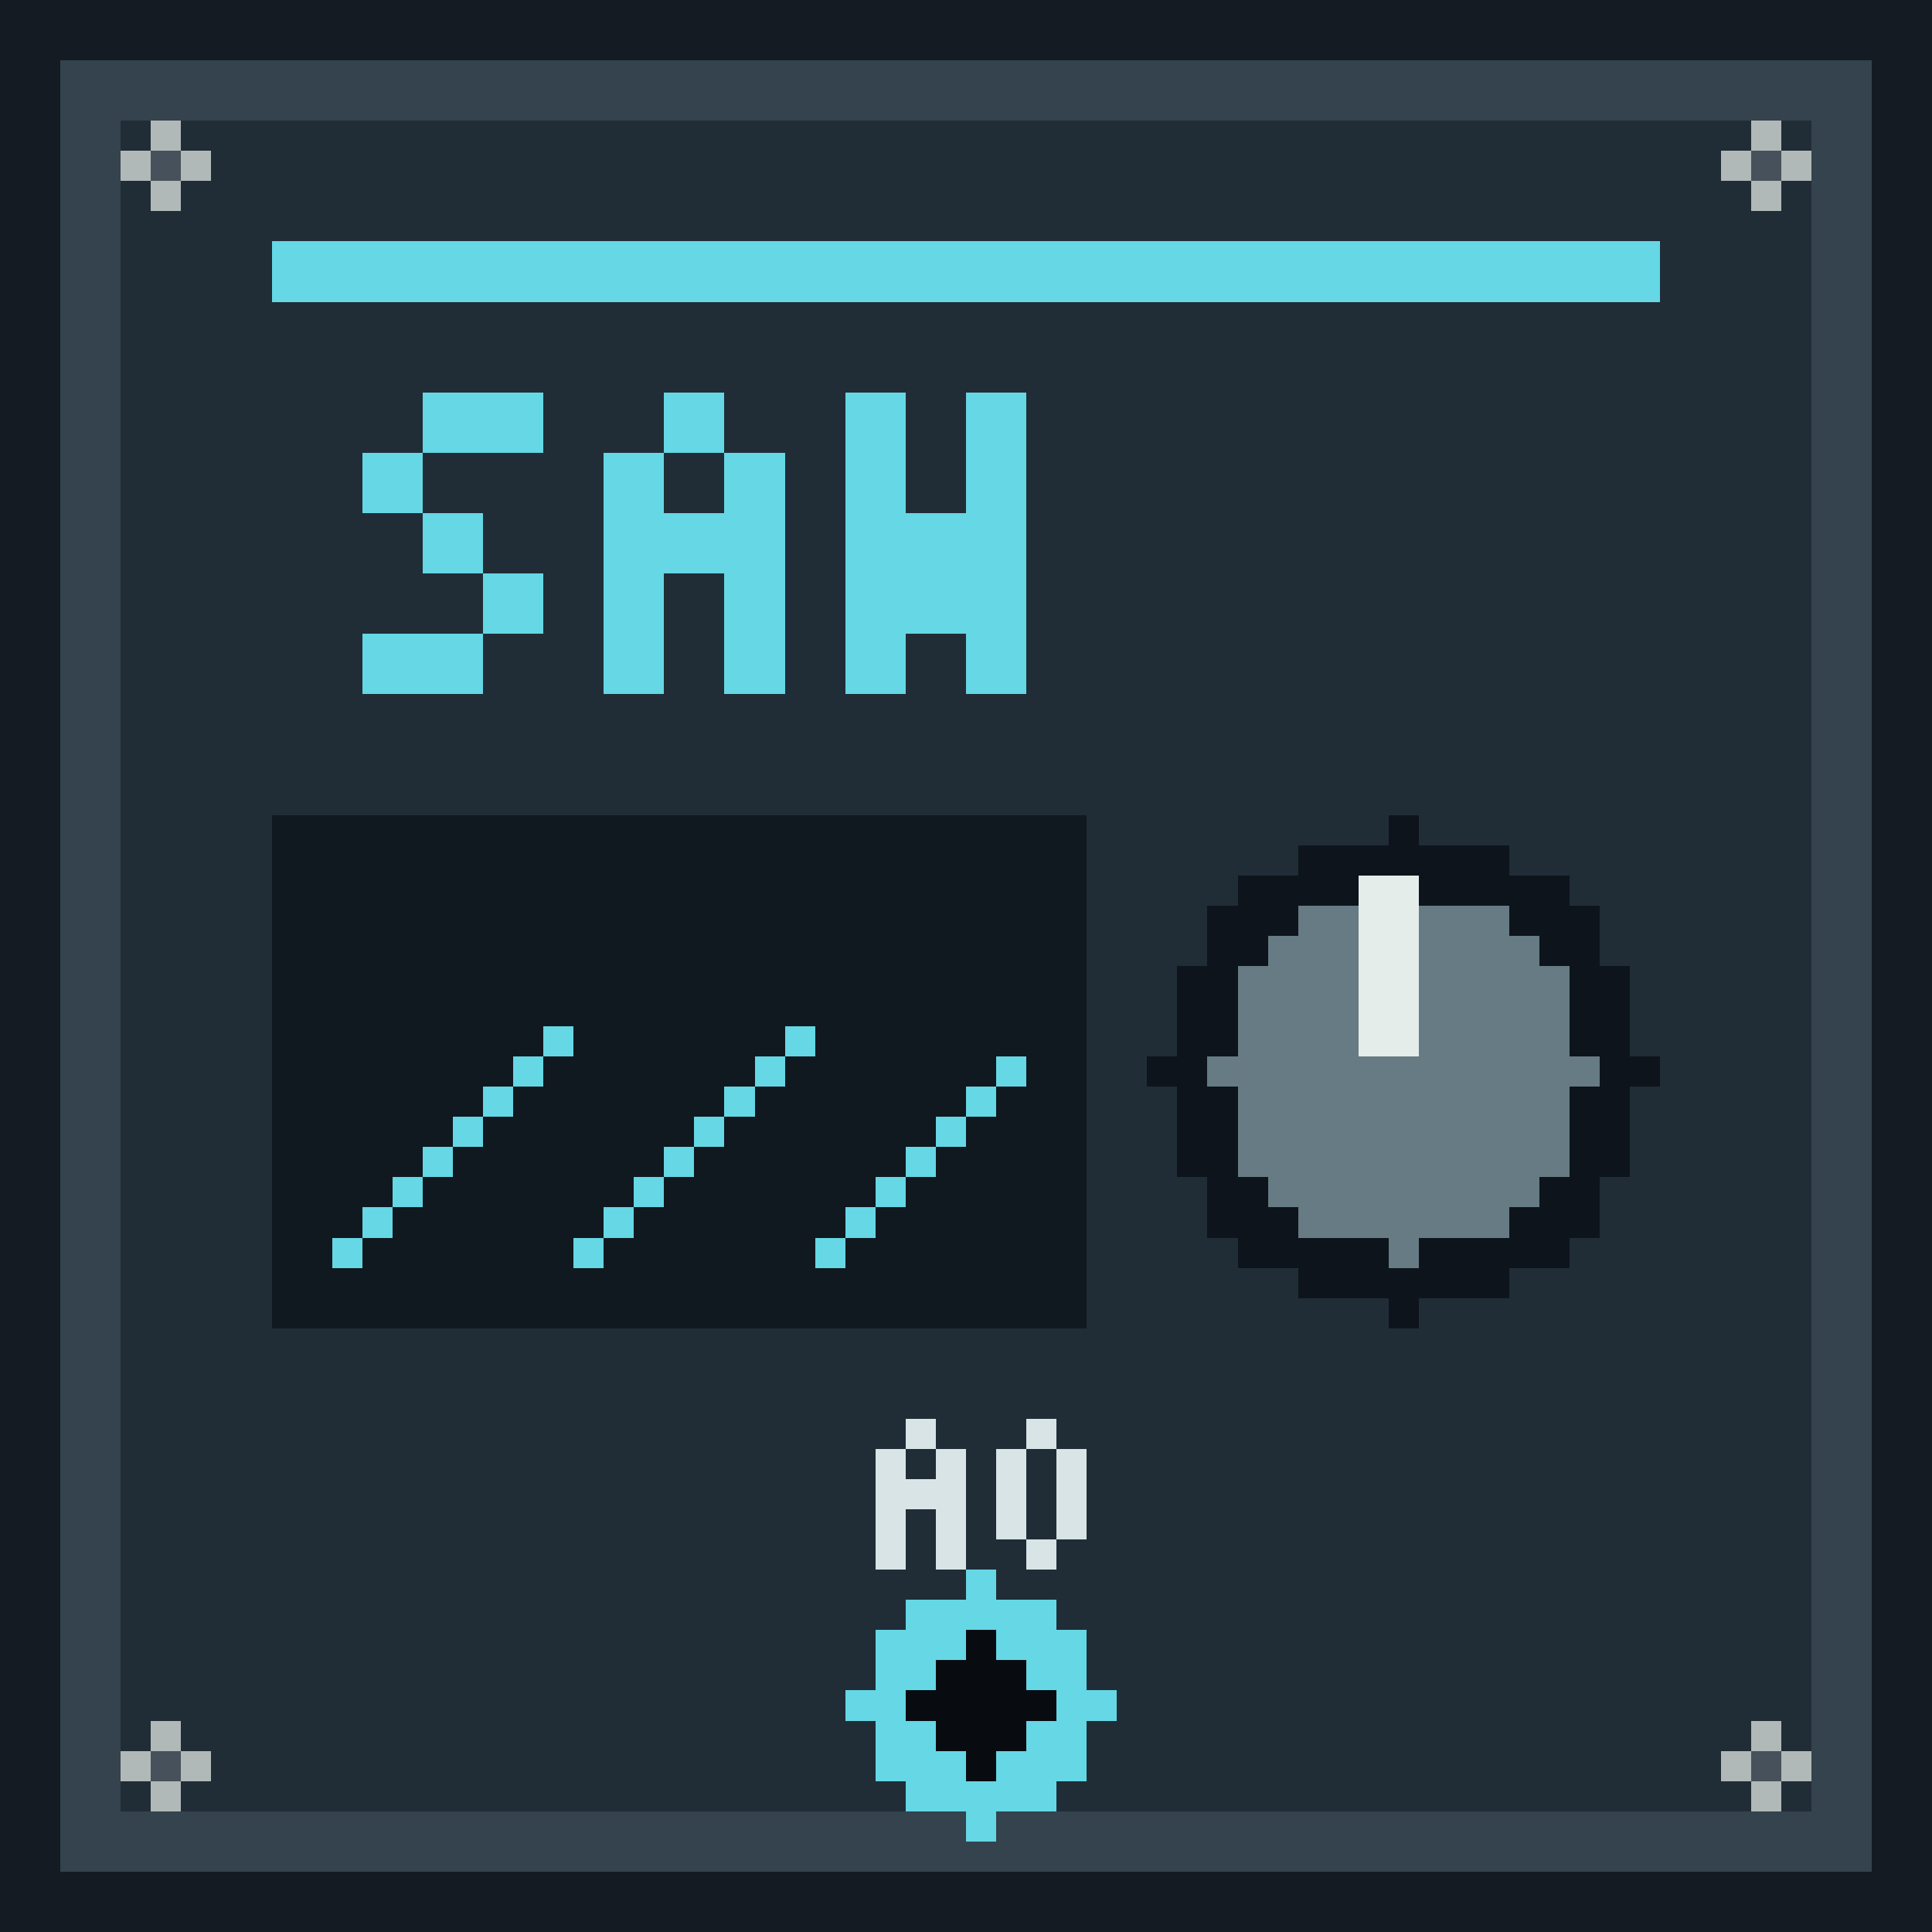
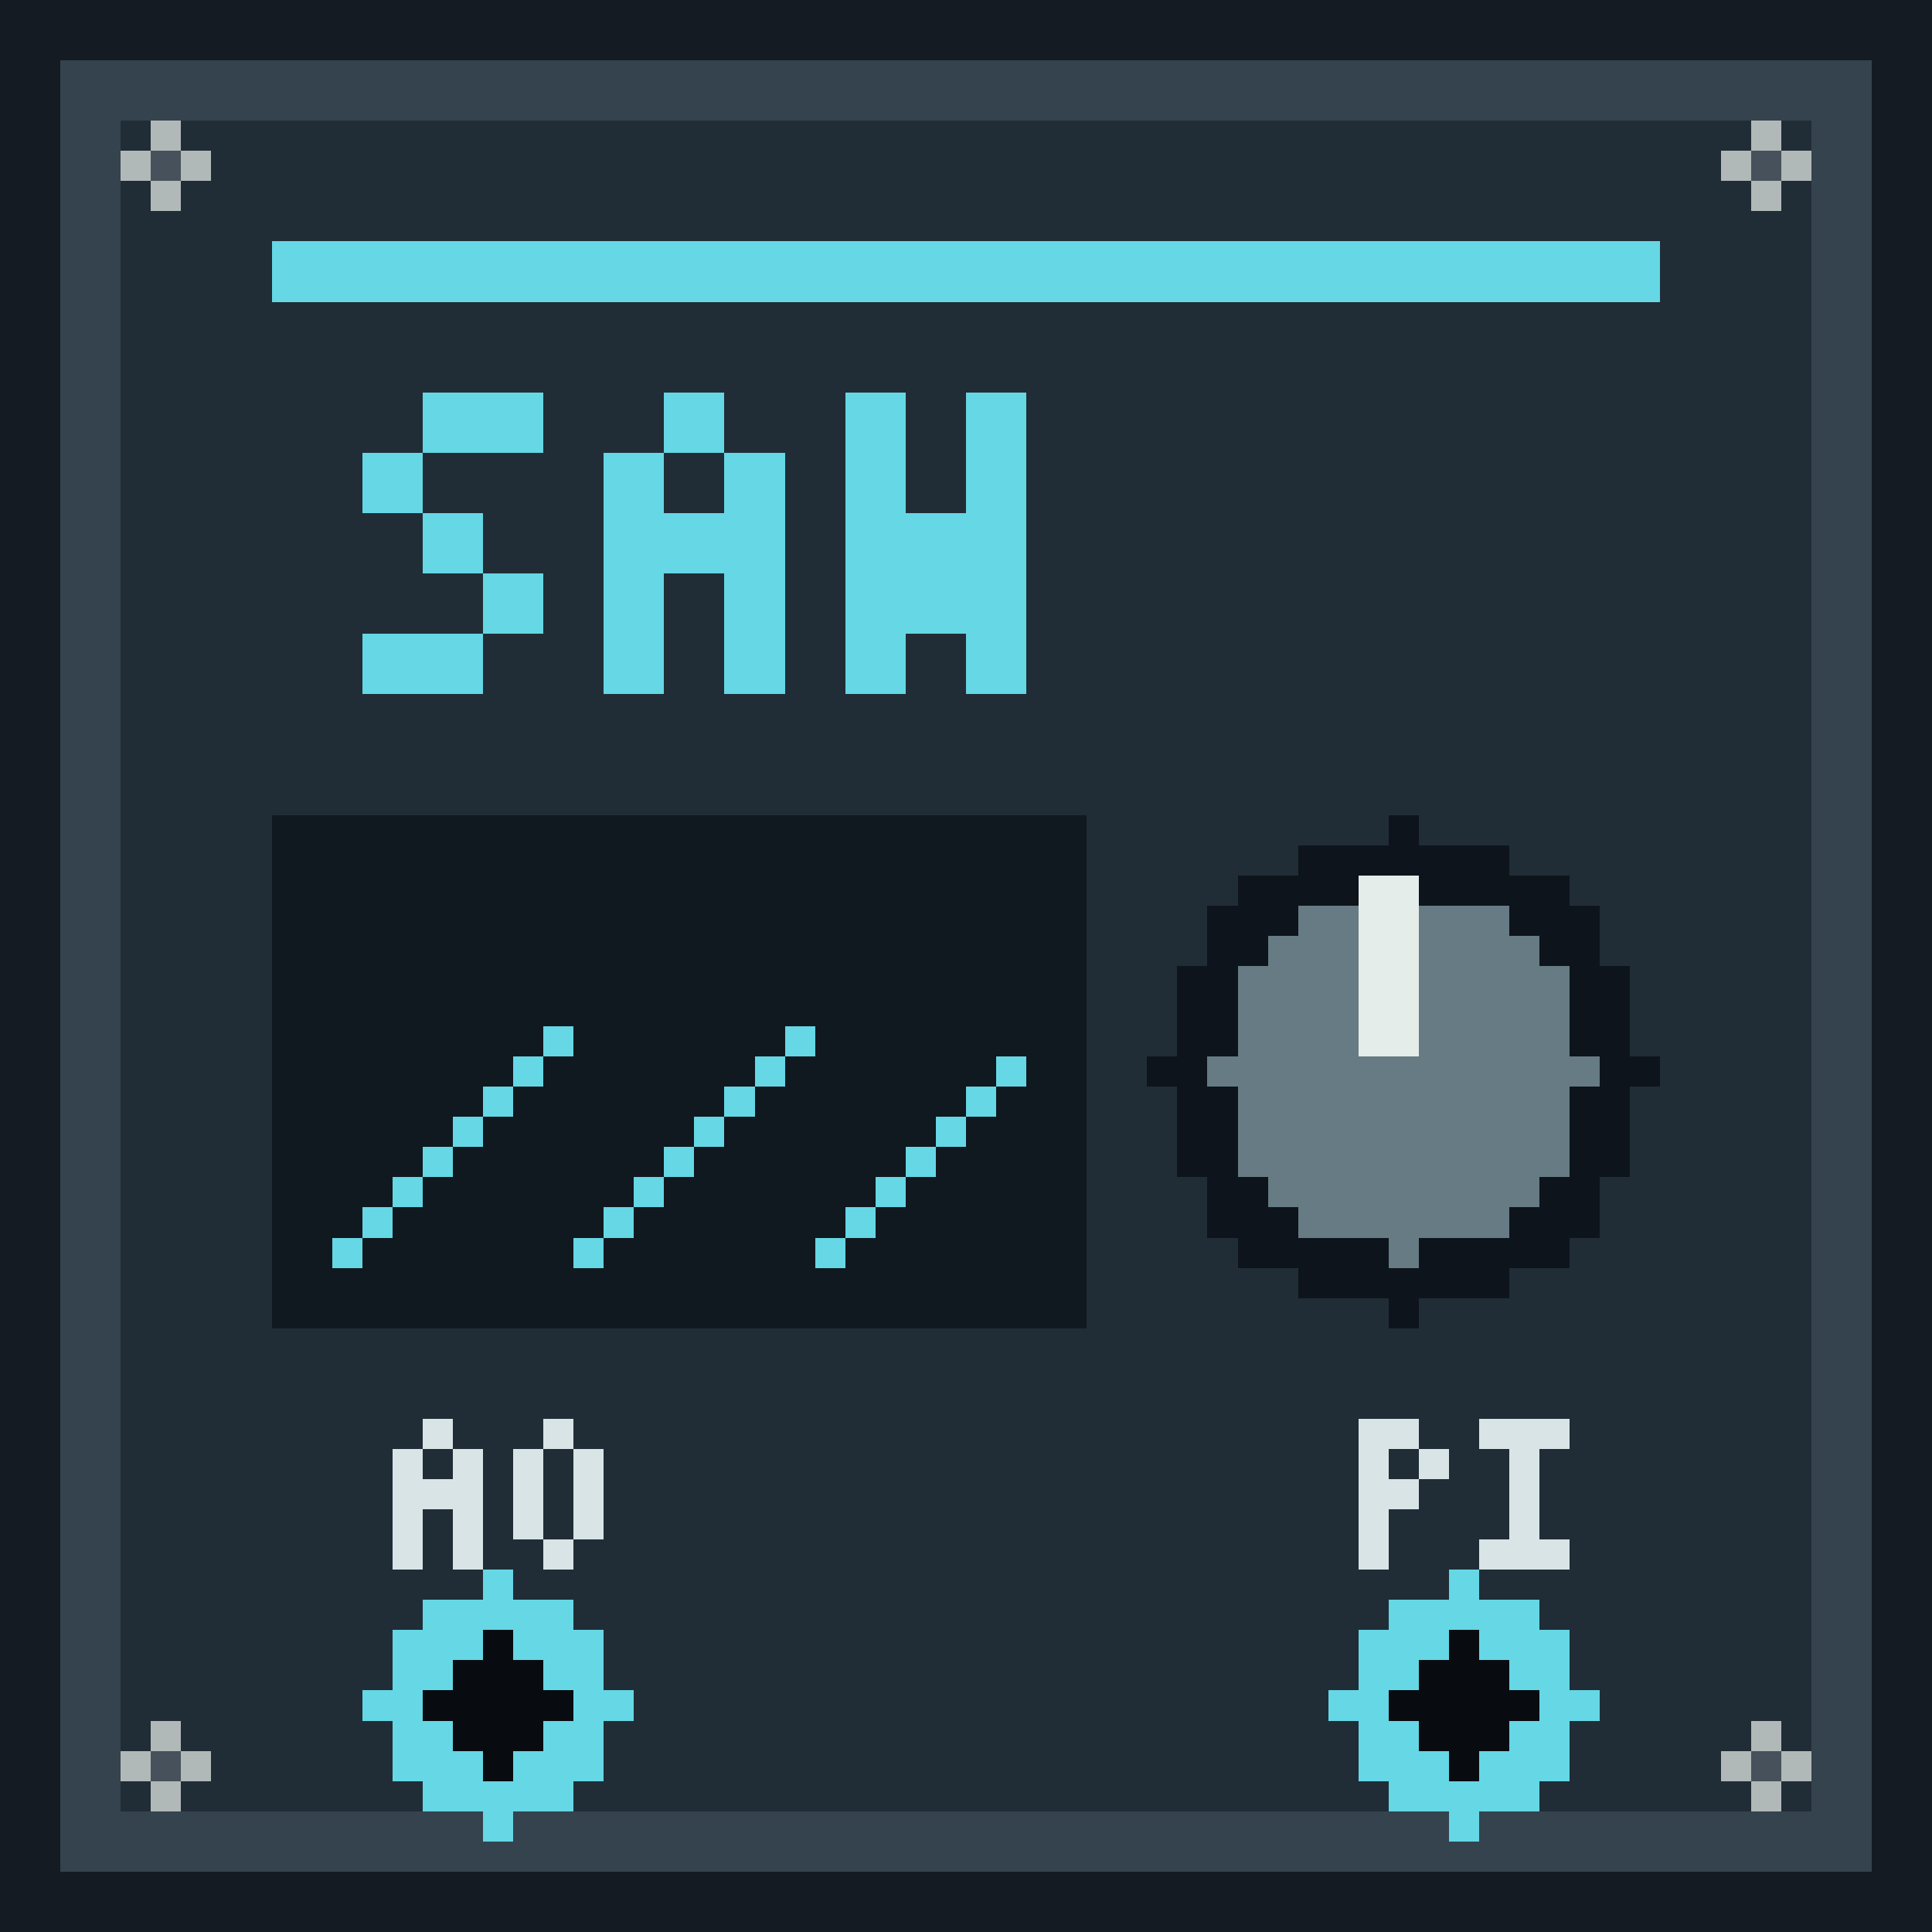
<svg xmlns="http://www.w3.org/2000/svg" width="64" height="64" viewBox="0 0 64 64" shape-rendering="crispEdges">
  <rect x="0" y="0" width="64" height="64" fill="#151b23" />
  <rect x="2" y="2" width="60" height="60" fill="#34434e" />
  <rect x="4" y="4" width="56" height="56" fill="#202d37" />
  <rect x="5" y="4" width="1" height="1" fill="#b1b9b8" />
  <rect x="4" y="5" width="1" height="1" fill="#b1b9b8" />
  <rect x="5" y="5" width="1" height="1" fill="#b1b9b8" />
  <rect x="6" y="5" width="1" height="1" fill="#b1b9b8" />
  <rect x="5" y="6" width="1" height="1" fill="#b1b9b8" />
  <rect x="5" y="5" width="1" height="1" fill="#46515b" />
  <rect x="58" y="4" width="1" height="1" fill="#b1b9b8" />
  <rect x="57" y="5" width="1" height="1" fill="#b1b9b8" />
  <rect x="58" y="5" width="1" height="1" fill="#b1b9b8" />
  <rect x="59" y="5" width="1" height="1" fill="#b1b9b8" />
  <rect x="58" y="6" width="1" height="1" fill="#b1b9b8" />
  <rect x="58" y="5" width="1" height="1" fill="#46515b" />
  <rect x="5" y="57" width="1" height="1" fill="#b1b9b8" />
  <rect x="4" y="58" width="1" height="1" fill="#b1b9b8" />
  <rect x="5" y="58" width="1" height="1" fill="#b1b9b8" />
  <rect x="6" y="58" width="1" height="1" fill="#b1b9b8" />
  <rect x="5" y="59" width="1" height="1" fill="#b1b9b8" />
  <rect x="5" y="58" width="1" height="1" fill="#46515b" />
  <rect x="58" y="57" width="1" height="1" fill="#b1b9b8" />
  <rect x="57" y="58" width="1" height="1" fill="#b1b9b8" />
  <rect x="58" y="58" width="1" height="1" fill="#b1b9b8" />
  <rect x="59" y="58" width="1" height="1" fill="#b1b9b8" />
  <rect x="58" y="59" width="1" height="1" fill="#b1b9b8" />
  <rect x="58" y="58" width="1" height="1" fill="#46515b" />
  <rect x="9" y="8" width="46" height="2" fill="#65d7e5" />
  <rect x="14" y="13" width="2" height="2" fill="#65d7e5" />
  <rect x="16" y="13" width="2" height="2" fill="#65d7e5" />
  <rect x="12" y="15" width="2" height="2" fill="#65d7e5" />
  <rect x="14" y="17" width="2" height="2" fill="#65d7e5" />
  <rect x="16" y="19" width="2" height="2" fill="#65d7e5" />
  <rect x="12" y="21" width="2" height="2" fill="#65d7e5" />
  <rect x="14" y="21" width="2" height="2" fill="#65d7e5" />
  <rect x="22" y="13" width="2" height="2" fill="#65d7e5" />
  <rect x="20" y="15" width="2" height="2" fill="#65d7e5" />
  <rect x="24" y="15" width="2" height="2" fill="#65d7e5" />
  <rect x="20" y="17" width="2" height="2" fill="#65d7e5" />
  <rect x="22" y="17" width="2" height="2" fill="#65d7e5" />
  <rect x="24" y="17" width="2" height="2" fill="#65d7e5" />
  <rect x="20" y="19" width="2" height="2" fill="#65d7e5" />
  <rect x="24" y="19" width="2" height="2" fill="#65d7e5" />
  <rect x="20" y="21" width="2" height="2" fill="#65d7e5" />
  <rect x="24" y="21" width="2" height="2" fill="#65d7e5" />
  <rect x="28" y="13" width="2" height="2" fill="#65d7e5" />
  <rect x="32" y="13" width="2" height="2" fill="#65d7e5" />
  <rect x="28" y="15" width="2" height="2" fill="#65d7e5" />
  <rect x="32" y="15" width="2" height="2" fill="#65d7e5" />
  <rect x="28" y="17" width="2" height="2" fill="#65d7e5" />
  <rect x="30" y="17" width="2" height="2" fill="#65d7e5" />
  <rect x="32" y="17" width="2" height="2" fill="#65d7e5" />
  <rect x="28" y="19" width="2" height="2" fill="#65d7e5" />
  <rect x="30" y="19" width="2" height="2" fill="#65d7e5" />
  <rect x="32" y="19" width="2" height="2" fill="#65d7e5" />
  <rect x="28" y="21" width="2" height="2" fill="#65d7e5" />
  <rect x="32" y="21" width="2" height="2" fill="#65d7e5" />
  <rect x="9" y="27" width="27" height="17" fill="#101820" />
  <rect x="11" y="41" width="1" height="1" fill="#65d7e5" />
  <rect x="12" y="40" width="1" height="1" fill="#65d7e5" />
  <rect x="13" y="39" width="1" height="1" fill="#65d7e5" />
  <rect x="14" y="38" width="1" height="1" fill="#65d7e5" />
  <rect x="15" y="37" width="1" height="1" fill="#65d7e5" />
  <rect x="16" y="36" width="1" height="1" fill="#65d7e5" />
  <rect x="17" y="35" width="1" height="1" fill="#65d7e5" />
  <rect x="18" y="34" width="1" height="1" fill="#65d7e5" />
  <rect x="19" y="41" width="1" height="1" fill="#65d7e5" />
  <rect x="20" y="40" width="1" height="1" fill="#65d7e5" />
  <rect x="21" y="39" width="1" height="1" fill="#65d7e5" />
  <rect x="22" y="38" width="1" height="1" fill="#65d7e5" />
  <rect x="23" y="37" width="1" height="1" fill="#65d7e5" />
  <rect x="24" y="36" width="1" height="1" fill="#65d7e5" />
  <rect x="25" y="35" width="1" height="1" fill="#65d7e5" />
  <rect x="26" y="34" width="1" height="1" fill="#65d7e5" />
  <rect x="27" y="41" width="1" height="1" fill="#65d7e5" />
  <rect x="28" y="40" width="1" height="1" fill="#65d7e5" />
  <rect x="29" y="39" width="1" height="1" fill="#65d7e5" />
  <rect x="30" y="38" width="1" height="1" fill="#65d7e5" />
  <rect x="31" y="37" width="1" height="1" fill="#65d7e5" />
  <rect x="32" y="36" width="1" height="1" fill="#65d7e5" />
  <rect x="33" y="35" width="1" height="1" fill="#65d7e5" />
  <rect x="46" y="27" width="1" height="1" fill="#0e141b" />
  <rect x="43" y="28" width="1" height="1" fill="#0e141b" />
  <rect x="44" y="28" width="1" height="1" fill="#0e141b" />
  <rect x="45" y="28" width="1" height="1" fill="#0e141b" />
  <rect x="46" y="28" width="1" height="1" fill="#0e141b" />
  <rect x="47" y="28" width="1" height="1" fill="#0e141b" />
  <rect x="48" y="28" width="1" height="1" fill="#0e141b" />
  <rect x="49" y="28" width="1" height="1" fill="#0e141b" />
  <rect x="41" y="29" width="1" height="1" fill="#0e141b" />
  <rect x="42" y="29" width="1" height="1" fill="#0e141b" />
  <rect x="43" y="29" width="1" height="1" fill="#0e141b" />
  <rect x="44" y="29" width="1" height="1" fill="#0e141b" />
  <rect x="45" y="29" width="1" height="1" fill="#0e141b" />
  <rect x="46" y="29" width="1" height="1" fill="#0e141b" />
  <rect x="47" y="29" width="1" height="1" fill="#0e141b" />
  <rect x="48" y="29" width="1" height="1" fill="#0e141b" />
  <rect x="49" y="29" width="1" height="1" fill="#0e141b" />
  <rect x="50" y="29" width="1" height="1" fill="#0e141b" />
  <rect x="51" y="29" width="1" height="1" fill="#0e141b" />
  <rect x="40" y="30" width="1" height="1" fill="#0e141b" />
  <rect x="41" y="30" width="1" height="1" fill="#0e141b" />
  <rect x="42" y="30" width="1" height="1" fill="#0e141b" />
  <rect x="43" y="30" width="1" height="1" fill="#0e141b" />
  <rect x="44" y="30" width="1" height="1" fill="#0e141b" />
  <rect x="45" y="30" width="1" height="1" fill="#0e141b" />
  <rect x="46" y="30" width="1" height="1" fill="#0e141b" />
  <rect x="47" y="30" width="1" height="1" fill="#0e141b" />
  <rect x="48" y="30" width="1" height="1" fill="#0e141b" />
  <rect x="49" y="30" width="1" height="1" fill="#0e141b" />
  <rect x="50" y="30" width="1" height="1" fill="#0e141b" />
  <rect x="51" y="30" width="1" height="1" fill="#0e141b" />
  <rect x="52" y="30" width="1" height="1" fill="#0e141b" />
  <rect x="40" y="31" width="1" height="1" fill="#0e141b" />
  <rect x="41" y="31" width="1" height="1" fill="#0e141b" />
  <rect x="42" y="31" width="1" height="1" fill="#0e141b" />
  <rect x="43" y="31" width="1" height="1" fill="#0e141b" />
  <rect x="44" y="31" width="1" height="1" fill="#0e141b" />
  <rect x="45" y="31" width="1" height="1" fill="#0e141b" />
  <rect x="46" y="31" width="1" height="1" fill="#0e141b" />
  <rect x="47" y="31" width="1" height="1" fill="#0e141b" />
  <rect x="48" y="31" width="1" height="1" fill="#0e141b" />
  <rect x="49" y="31" width="1" height="1" fill="#0e141b" />
  <rect x="50" y="31" width="1" height="1" fill="#0e141b" />
  <rect x="51" y="31" width="1" height="1" fill="#0e141b" />
  <rect x="52" y="31" width="1" height="1" fill="#0e141b" />
  <rect x="39" y="32" width="1" height="1" fill="#0e141b" />
  <rect x="40" y="32" width="1" height="1" fill="#0e141b" />
  <rect x="41" y="32" width="1" height="1" fill="#0e141b" />
  <rect x="42" y="32" width="1" height="1" fill="#0e141b" />
  <rect x="43" y="32" width="1" height="1" fill="#0e141b" />
  <rect x="44" y="32" width="1" height="1" fill="#0e141b" />
  <rect x="45" y="32" width="1" height="1" fill="#0e141b" />
  <rect x="46" y="32" width="1" height="1" fill="#0e141b" />
  <rect x="47" y="32" width="1" height="1" fill="#0e141b" />
  <rect x="48" y="32" width="1" height="1" fill="#0e141b" />
  <rect x="49" y="32" width="1" height="1" fill="#0e141b" />
  <rect x="50" y="32" width="1" height="1" fill="#0e141b" />
  <rect x="51" y="32" width="1" height="1" fill="#0e141b" />
  <rect x="52" y="32" width="1" height="1" fill="#0e141b" />
  <rect x="53" y="32" width="1" height="1" fill="#0e141b" />
  <rect x="39" y="33" width="1" height="1" fill="#0e141b" />
  <rect x="40" y="33" width="1" height="1" fill="#0e141b" />
  <rect x="41" y="33" width="1" height="1" fill="#0e141b" />
  <rect x="42" y="33" width="1" height="1" fill="#0e141b" />
  <rect x="43" y="33" width="1" height="1" fill="#0e141b" />
  <rect x="44" y="33" width="1" height="1" fill="#0e141b" />
  <rect x="45" y="33" width="1" height="1" fill="#0e141b" />
  <rect x="46" y="33" width="1" height="1" fill="#0e141b" />
  <rect x="47" y="33" width="1" height="1" fill="#0e141b" />
  <rect x="48" y="33" width="1" height="1" fill="#0e141b" />
  <rect x="49" y="33" width="1" height="1" fill="#0e141b" />
  <rect x="50" y="33" width="1" height="1" fill="#0e141b" />
  <rect x="51" y="33" width="1" height="1" fill="#0e141b" />
  <rect x="52" y="33" width="1" height="1" fill="#0e141b" />
  <rect x="53" y="33" width="1" height="1" fill="#0e141b" />
  <rect x="39" y="34" width="1" height="1" fill="#0e141b" />
  <rect x="40" y="34" width="1" height="1" fill="#0e141b" />
  <rect x="41" y="34" width="1" height="1" fill="#0e141b" />
  <rect x="42" y="34" width="1" height="1" fill="#0e141b" />
  <rect x="43" y="34" width="1" height="1" fill="#0e141b" />
  <rect x="44" y="34" width="1" height="1" fill="#0e141b" />
  <rect x="45" y="34" width="1" height="1" fill="#0e141b" />
  <rect x="46" y="34" width="1" height="1" fill="#0e141b" />
  <rect x="47" y="34" width="1" height="1" fill="#0e141b" />
  <rect x="48" y="34" width="1" height="1" fill="#0e141b" />
  <rect x="49" y="34" width="1" height="1" fill="#0e141b" />
  <rect x="50" y="34" width="1" height="1" fill="#0e141b" />
  <rect x="51" y="34" width="1" height="1" fill="#0e141b" />
  <rect x="52" y="34" width="1" height="1" fill="#0e141b" />
  <rect x="53" y="34" width="1" height="1" fill="#0e141b" />
  <rect x="38" y="35" width="1" height="1" fill="#0e141b" />
  <rect x="39" y="35" width="1" height="1" fill="#0e141b" />
  <rect x="40" y="35" width="1" height="1" fill="#0e141b" />
  <rect x="41" y="35" width="1" height="1" fill="#0e141b" />
  <rect x="42" y="35" width="1" height="1" fill="#0e141b" />
  <rect x="43" y="35" width="1" height="1" fill="#0e141b" />
  <rect x="44" y="35" width="1" height="1" fill="#0e141b" />
  <rect x="45" y="35" width="1" height="1" fill="#0e141b" />
  <rect x="46" y="35" width="1" height="1" fill="#0e141b" />
  <rect x="47" y="35" width="1" height="1" fill="#0e141b" />
  <rect x="48" y="35" width="1" height="1" fill="#0e141b" />
  <rect x="49" y="35" width="1" height="1" fill="#0e141b" />
  <rect x="50" y="35" width="1" height="1" fill="#0e141b" />
  <rect x="51" y="35" width="1" height="1" fill="#0e141b" />
  <rect x="52" y="35" width="1" height="1" fill="#0e141b" />
  <rect x="53" y="35" width="1" height="1" fill="#0e141b" />
  <rect x="54" y="35" width="1" height="1" fill="#0e141b" />
  <rect x="39" y="36" width="1" height="1" fill="#0e141b" />
  <rect x="40" y="36" width="1" height="1" fill="#0e141b" />
  <rect x="41" y="36" width="1" height="1" fill="#0e141b" />
  <rect x="42" y="36" width="1" height="1" fill="#0e141b" />
  <rect x="43" y="36" width="1" height="1" fill="#0e141b" />
  <rect x="44" y="36" width="1" height="1" fill="#0e141b" />
  <rect x="45" y="36" width="1" height="1" fill="#0e141b" />
  <rect x="46" y="36" width="1" height="1" fill="#0e141b" />
  <rect x="47" y="36" width="1" height="1" fill="#0e141b" />
  <rect x="48" y="36" width="1" height="1" fill="#0e141b" />
  <rect x="49" y="36" width="1" height="1" fill="#0e141b" />
  <rect x="50" y="36" width="1" height="1" fill="#0e141b" />
  <rect x="51" y="36" width="1" height="1" fill="#0e141b" />
  <rect x="52" y="36" width="1" height="1" fill="#0e141b" />
  <rect x="53" y="36" width="1" height="1" fill="#0e141b" />
  <rect x="39" y="37" width="1" height="1" fill="#0e141b" />
  <rect x="40" y="37" width="1" height="1" fill="#0e141b" />
  <rect x="41" y="37" width="1" height="1" fill="#0e141b" />
  <rect x="42" y="37" width="1" height="1" fill="#0e141b" />
  <rect x="43" y="37" width="1" height="1" fill="#0e141b" />
  <rect x="44" y="37" width="1" height="1" fill="#0e141b" />
  <rect x="45" y="37" width="1" height="1" fill="#0e141b" />
  <rect x="46" y="37" width="1" height="1" fill="#0e141b" />
  <rect x="47" y="37" width="1" height="1" fill="#0e141b" />
  <rect x="48" y="37" width="1" height="1" fill="#0e141b" />
  <rect x="49" y="37" width="1" height="1" fill="#0e141b" />
  <rect x="50" y="37" width="1" height="1" fill="#0e141b" />
  <rect x="51" y="37" width="1" height="1" fill="#0e141b" />
  <rect x="52" y="37" width="1" height="1" fill="#0e141b" />
  <rect x="53" y="37" width="1" height="1" fill="#0e141b" />
  <rect x="39" y="38" width="1" height="1" fill="#0e141b" />
  <rect x="40" y="38" width="1" height="1" fill="#0e141b" />
  <rect x="41" y="38" width="1" height="1" fill="#0e141b" />
  <rect x="42" y="38" width="1" height="1" fill="#0e141b" />
  <rect x="43" y="38" width="1" height="1" fill="#0e141b" />
  <rect x="44" y="38" width="1" height="1" fill="#0e141b" />
  <rect x="45" y="38" width="1" height="1" fill="#0e141b" />
  <rect x="46" y="38" width="1" height="1" fill="#0e141b" />
  <rect x="47" y="38" width="1" height="1" fill="#0e141b" />
  <rect x="48" y="38" width="1" height="1" fill="#0e141b" />
  <rect x="49" y="38" width="1" height="1" fill="#0e141b" />
  <rect x="50" y="38" width="1" height="1" fill="#0e141b" />
  <rect x="51" y="38" width="1" height="1" fill="#0e141b" />
  <rect x="52" y="38" width="1" height="1" fill="#0e141b" />
  <rect x="53" y="38" width="1" height="1" fill="#0e141b" />
  <rect x="40" y="39" width="1" height="1" fill="#0e141b" />
  <rect x="41" y="39" width="1" height="1" fill="#0e141b" />
  <rect x="42" y="39" width="1" height="1" fill="#0e141b" />
  <rect x="43" y="39" width="1" height="1" fill="#0e141b" />
  <rect x="44" y="39" width="1" height="1" fill="#0e141b" />
  <rect x="45" y="39" width="1" height="1" fill="#0e141b" />
  <rect x="46" y="39" width="1" height="1" fill="#0e141b" />
  <rect x="47" y="39" width="1" height="1" fill="#0e141b" />
  <rect x="48" y="39" width="1" height="1" fill="#0e141b" />
  <rect x="49" y="39" width="1" height="1" fill="#0e141b" />
  <rect x="50" y="39" width="1" height="1" fill="#0e141b" />
  <rect x="51" y="39" width="1" height="1" fill="#0e141b" />
  <rect x="52" y="39" width="1" height="1" fill="#0e141b" />
  <rect x="40" y="40" width="1" height="1" fill="#0e141b" />
  <rect x="41" y="40" width="1" height="1" fill="#0e141b" />
  <rect x="42" y="40" width="1" height="1" fill="#0e141b" />
  <rect x="43" y="40" width="1" height="1" fill="#0e141b" />
  <rect x="44" y="40" width="1" height="1" fill="#0e141b" />
  <rect x="45" y="40" width="1" height="1" fill="#0e141b" />
  <rect x="46" y="40" width="1" height="1" fill="#0e141b" />
  <rect x="47" y="40" width="1" height="1" fill="#0e141b" />
  <rect x="48" y="40" width="1" height="1" fill="#0e141b" />
  <rect x="49" y="40" width="1" height="1" fill="#0e141b" />
  <rect x="50" y="40" width="1" height="1" fill="#0e141b" />
  <rect x="51" y="40" width="1" height="1" fill="#0e141b" />
  <rect x="52" y="40" width="1" height="1" fill="#0e141b" />
  <rect x="41" y="41" width="1" height="1" fill="#0e141b" />
  <rect x="42" y="41" width="1" height="1" fill="#0e141b" />
  <rect x="43" y="41" width="1" height="1" fill="#0e141b" />
  <rect x="44" y="41" width="1" height="1" fill="#0e141b" />
  <rect x="45" y="41" width="1" height="1" fill="#0e141b" />
  <rect x="46" y="41" width="1" height="1" fill="#0e141b" />
  <rect x="47" y="41" width="1" height="1" fill="#0e141b" />
  <rect x="48" y="41" width="1" height="1" fill="#0e141b" />
  <rect x="49" y="41" width="1" height="1" fill="#0e141b" />
  <rect x="50" y="41" width="1" height="1" fill="#0e141b" />
  <rect x="51" y="41" width="1" height="1" fill="#0e141b" />
  <rect x="43" y="42" width="1" height="1" fill="#0e141b" />
  <rect x="44" y="42" width="1" height="1" fill="#0e141b" />
  <rect x="45" y="42" width="1" height="1" fill="#0e141b" />
  <rect x="46" y="42" width="1" height="1" fill="#0e141b" />
  <rect x="47" y="42" width="1" height="1" fill="#0e141b" />
  <rect x="48" y="42" width="1" height="1" fill="#0e141b" />
  <rect x="49" y="42" width="1" height="1" fill="#0e141b" />
  <rect x="46" y="43" width="1" height="1" fill="#0e141b" />
  <rect x="46" y="29" width="1" height="1" fill="#667b83" />
  <rect x="43" y="30" width="1" height="1" fill="#667b83" />
  <rect x="44" y="30" width="1" height="1" fill="#667b83" />
  <rect x="45" y="30" width="1" height="1" fill="#667b83" />
  <rect x="46" y="30" width="1" height="1" fill="#667b83" />
  <rect x="47" y="30" width="1" height="1" fill="#667b83" />
  <rect x="48" y="30" width="1" height="1" fill="#667b83" />
  <rect x="49" y="30" width="1" height="1" fill="#667b83" />
  <rect x="42" y="31" width="1" height="1" fill="#667b83" />
  <rect x="43" y="31" width="1" height="1" fill="#667b83" />
  <rect x="44" y="31" width="1" height="1" fill="#667b83" />
  <rect x="45" y="31" width="1" height="1" fill="#667b83" />
  <rect x="46" y="31" width="1" height="1" fill="#667b83" />
  <rect x="47" y="31" width="1" height="1" fill="#667b83" />
  <rect x="48" y="31" width="1" height="1" fill="#667b83" />
  <rect x="49" y="31" width="1" height="1" fill="#667b83" />
  <rect x="50" y="31" width="1" height="1" fill="#667b83" />
  <rect x="41" y="32" width="1" height="1" fill="#667b83" />
  <rect x="42" y="32" width="1" height="1" fill="#667b83" />
  <rect x="43" y="32" width="1" height="1" fill="#667b83" />
  <rect x="44" y="32" width="1" height="1" fill="#667b83" />
  <rect x="45" y="32" width="1" height="1" fill="#667b83" />
  <rect x="46" y="32" width="1" height="1" fill="#667b83" />
  <rect x="47" y="32" width="1" height="1" fill="#667b83" />
  <rect x="48" y="32" width="1" height="1" fill="#667b83" />
  <rect x="49" y="32" width="1" height="1" fill="#667b83" />
  <rect x="50" y="32" width="1" height="1" fill="#667b83" />
  <rect x="51" y="32" width="1" height="1" fill="#667b83" />
  <rect x="41" y="33" width="1" height="1" fill="#667b83" />
  <rect x="42" y="33" width="1" height="1" fill="#667b83" />
  <rect x="43" y="33" width="1" height="1" fill="#667b83" />
  <rect x="44" y="33" width="1" height="1" fill="#667b83" />
  <rect x="45" y="33" width="1" height="1" fill="#667b83" />
  <rect x="46" y="33" width="1" height="1" fill="#667b83" />
  <rect x="47" y="33" width="1" height="1" fill="#667b83" />
  <rect x="48" y="33" width="1" height="1" fill="#667b83" />
  <rect x="49" y="33" width="1" height="1" fill="#667b83" />
  <rect x="50" y="33" width="1" height="1" fill="#667b83" />
  <rect x="51" y="33" width="1" height="1" fill="#667b83" />
  <rect x="41" y="34" width="1" height="1" fill="#667b83" />
  <rect x="42" y="34" width="1" height="1" fill="#667b83" />
  <rect x="43" y="34" width="1" height="1" fill="#667b83" />
  <rect x="44" y="34" width="1" height="1" fill="#667b83" />
  <rect x="45" y="34" width="1" height="1" fill="#667b83" />
  <rect x="46" y="34" width="1" height="1" fill="#667b83" />
  <rect x="47" y="34" width="1" height="1" fill="#667b83" />
  <rect x="48" y="34" width="1" height="1" fill="#667b83" />
  <rect x="49" y="34" width="1" height="1" fill="#667b83" />
  <rect x="50" y="34" width="1" height="1" fill="#667b83" />
  <rect x="51" y="34" width="1" height="1" fill="#667b83" />
  <rect x="40" y="35" width="1" height="1" fill="#667b83" />
  <rect x="41" y="35" width="1" height="1" fill="#667b83" />
  <rect x="42" y="35" width="1" height="1" fill="#667b83" />
  <rect x="43" y="35" width="1" height="1" fill="#667b83" />
  <rect x="44" y="35" width="1" height="1" fill="#667b83" />
  <rect x="45" y="35" width="1" height="1" fill="#667b83" />
  <rect x="46" y="35" width="1" height="1" fill="#667b83" />
  <rect x="47" y="35" width="1" height="1" fill="#667b83" />
  <rect x="48" y="35" width="1" height="1" fill="#667b83" />
  <rect x="49" y="35" width="1" height="1" fill="#667b83" />
  <rect x="50" y="35" width="1" height="1" fill="#667b83" />
  <rect x="51" y="35" width="1" height="1" fill="#667b83" />
  <rect x="52" y="35" width="1" height="1" fill="#667b83" />
  <rect x="41" y="36" width="1" height="1" fill="#667b83" />
  <rect x="42" y="36" width="1" height="1" fill="#667b83" />
  <rect x="43" y="36" width="1" height="1" fill="#667b83" />
  <rect x="44" y="36" width="1" height="1" fill="#667b83" />
  <rect x="45" y="36" width="1" height="1" fill="#667b83" />
  <rect x="46" y="36" width="1" height="1" fill="#667b83" />
  <rect x="47" y="36" width="1" height="1" fill="#667b83" />
  <rect x="48" y="36" width="1" height="1" fill="#667b83" />
  <rect x="49" y="36" width="1" height="1" fill="#667b83" />
  <rect x="50" y="36" width="1" height="1" fill="#667b83" />
  <rect x="51" y="36" width="1" height="1" fill="#667b83" />
  <rect x="41" y="37" width="1" height="1" fill="#667b83" />
  <rect x="42" y="37" width="1" height="1" fill="#667b83" />
  <rect x="43" y="37" width="1" height="1" fill="#667b83" />
  <rect x="44" y="37" width="1" height="1" fill="#667b83" />
  <rect x="45" y="37" width="1" height="1" fill="#667b83" />
  <rect x="46" y="37" width="1" height="1" fill="#667b83" />
  <rect x="47" y="37" width="1" height="1" fill="#667b83" />
  <rect x="48" y="37" width="1" height="1" fill="#667b83" />
  <rect x="49" y="37" width="1" height="1" fill="#667b83" />
  <rect x="50" y="37" width="1" height="1" fill="#667b83" />
  <rect x="51" y="37" width="1" height="1" fill="#667b83" />
  <rect x="41" y="38" width="1" height="1" fill="#667b83" />
  <rect x="42" y="38" width="1" height="1" fill="#667b83" />
  <rect x="43" y="38" width="1" height="1" fill="#667b83" />
  <rect x="44" y="38" width="1" height="1" fill="#667b83" />
  <rect x="45" y="38" width="1" height="1" fill="#667b83" />
  <rect x="46" y="38" width="1" height="1" fill="#667b83" />
  <rect x="47" y="38" width="1" height="1" fill="#667b83" />
  <rect x="48" y="38" width="1" height="1" fill="#667b83" />
  <rect x="49" y="38" width="1" height="1" fill="#667b83" />
  <rect x="50" y="38" width="1" height="1" fill="#667b83" />
  <rect x="51" y="38" width="1" height="1" fill="#667b83" />
  <rect x="42" y="39" width="1" height="1" fill="#667b83" />
  <rect x="43" y="39" width="1" height="1" fill="#667b83" />
  <rect x="44" y="39" width="1" height="1" fill="#667b83" />
  <rect x="45" y="39" width="1" height="1" fill="#667b83" />
  <rect x="46" y="39" width="1" height="1" fill="#667b83" />
  <rect x="47" y="39" width="1" height="1" fill="#667b83" />
  <rect x="48" y="39" width="1" height="1" fill="#667b83" />
  <rect x="49" y="39" width="1" height="1" fill="#667b83" />
  <rect x="50" y="39" width="1" height="1" fill="#667b83" />
  <rect x="43" y="40" width="1" height="1" fill="#667b83" />
  <rect x="44" y="40" width="1" height="1" fill="#667b83" />
  <rect x="45" y="40" width="1" height="1" fill="#667b83" />
  <rect x="46" y="40" width="1" height="1" fill="#667b83" />
  <rect x="47" y="40" width="1" height="1" fill="#667b83" />
  <rect x="48" y="40" width="1" height="1" fill="#667b83" />
  <rect x="49" y="40" width="1" height="1" fill="#667b83" />
  <rect x="46" y="41" width="1" height="1" fill="#667b83" />
  <rect x="45" y="29" width="2" height="6" fill="#e4edea" />
-   <rect x="30" y="47" width="1" height="1" fill="#d8e4e6" />
-   <rect x="29" y="48" width="1" height="1" fill="#d8e4e6" />
-   <rect x="31" y="48" width="1" height="1" fill="#d8e4e6" />
-   <rect x="29" y="49" width="1" height="1" fill="#d8e4e6" />
-   <rect x="30" y="49" width="1" height="1" fill="#d8e4e6" />
-   <rect x="31" y="49" width="1" height="1" fill="#d8e4e6" />
-   <rect x="29" y="50" width="1" height="1" fill="#d8e4e6" />
-   <rect x="31" y="50" width="1" height="1" fill="#d8e4e6" />
-   <rect x="29" y="51" width="1" height="1" fill="#d8e4e6" />
-   <rect x="31" y="51" width="1" height="1" fill="#d8e4e6" />
-   <rect x="34" y="47" width="1" height="1" fill="#d8e4e6" />
-   <rect x="33" y="48" width="1" height="1" fill="#d8e4e6" />
-   <rect x="35" y="48" width="1" height="1" fill="#d8e4e6" />
-   <rect x="33" y="49" width="1" height="1" fill="#d8e4e6" />
-   <rect x="35" y="49" width="1" height="1" fill="#d8e4e6" />
-   <rect x="33" y="50" width="1" height="1" fill="#d8e4e6" />
-   <rect x="35" y="50" width="1" height="1" fill="#d8e4e6" />
-   <rect x="34" y="51" width="1" height="1" fill="#d8e4e6" />
-   <rect x="32" y="52" width="1" height="1" fill="#65d7e5" />
-   <rect x="30" y="53" width="1" height="1" fill="#65d7e5" />
-   <rect x="31" y="53" width="1" height="1" fill="#65d7e5" />
-   <rect x="32" y="53" width="1" height="1" fill="#65d7e5" />
-   <rect x="33" y="53" width="1" height="1" fill="#65d7e5" />
-   <rect x="34" y="53" width="1" height="1" fill="#65d7e5" />
-   <rect x="29" y="54" width="1" height="1" fill="#65d7e5" />
-   <rect x="30" y="54" width="1" height="1" fill="#65d7e5" />
-   <rect x="31" y="54" width="1" height="1" fill="#65d7e5" />
-   <rect x="32" y="54" width="1" height="1" fill="#65d7e5" />
-   <rect x="33" y="54" width="1" height="1" fill="#65d7e5" />
-   <rect x="34" y="54" width="1" height="1" fill="#65d7e5" />
-   <rect x="35" y="54" width="1" height="1" fill="#65d7e5" />
-   <rect x="29" y="55" width="1" height="1" fill="#65d7e5" />
-   <rect x="30" y="55" width="1" height="1" fill="#65d7e5" />
-   <rect x="31" y="55" width="1" height="1" fill="#65d7e5" />
-   <rect x="32" y="55" width="1" height="1" fill="#65d7e5" />
-   <rect x="33" y="55" width="1" height="1" fill="#65d7e5" />
-   <rect x="34" y="55" width="1" height="1" fill="#65d7e5" />
-   <rect x="35" y="55" width="1" height="1" fill="#65d7e5" />
-   <rect x="28" y="56" width="1" height="1" fill="#65d7e5" />
-   <rect x="29" y="56" width="1" height="1" fill="#65d7e5" />
-   <rect x="30" y="56" width="1" height="1" fill="#65d7e5" />
-   <rect x="31" y="56" width="1" height="1" fill="#65d7e5" />
-   <rect x="32" y="56" width="1" height="1" fill="#65d7e5" />
-   <rect x="33" y="56" width="1" height="1" fill="#65d7e5" />
-   <rect x="34" y="56" width="1" height="1" fill="#65d7e5" />
-   <rect x="35" y="56" width="1" height="1" fill="#65d7e5" />
-   <rect x="36" y="56" width="1" height="1" fill="#65d7e5" />
-   <rect x="29" y="57" width="1" height="1" fill="#65d7e5" />
-   <rect x="30" y="57" width="1" height="1" fill="#65d7e5" />
-   <rect x="31" y="57" width="1" height="1" fill="#65d7e5" />
-   <rect x="32" y="57" width="1" height="1" fill="#65d7e5" />
-   <rect x="33" y="57" width="1" height="1" fill="#65d7e5" />
-   <rect x="34" y="57" width="1" height="1" fill="#65d7e5" />
-   <rect x="35" y="57" width="1" height="1" fill="#65d7e5" />
-   <rect x="29" y="58" width="1" height="1" fill="#65d7e5" />
-   <rect x="30" y="58" width="1" height="1" fill="#65d7e5" />
-   <rect x="31" y="58" width="1" height="1" fill="#65d7e5" />
-   <rect x="32" y="58" width="1" height="1" fill="#65d7e5" />
-   <rect x="33" y="58" width="1" height="1" fill="#65d7e5" />
-   <rect x="34" y="58" width="1" height="1" fill="#65d7e5" />
-   <rect x="35" y="58" width="1" height="1" fill="#65d7e5" />
-   <rect x="30" y="59" width="1" height="1" fill="#65d7e5" />
-   <rect x="31" y="59" width="1" height="1" fill="#65d7e5" />
-   <rect x="32" y="59" width="1" height="1" fill="#65d7e5" />
-   <rect x="33" y="59" width="1" height="1" fill="#65d7e5" />
-   <rect x="34" y="59" width="1" height="1" fill="#65d7e5" />
-   <rect x="32" y="60" width="1" height="1" fill="#65d7e5" />
-   <rect x="32" y="54" width="1" height="1" fill="#080c11" />
-   <rect x="31" y="55" width="1" height="1" fill="#080c11" />
-   <rect x="32" y="55" width="1" height="1" fill="#080c11" />
-   <rect x="33" y="55" width="1" height="1" fill="#080c11" />
-   <rect x="30" y="56" width="1" height="1" fill="#080c11" />
-   <rect x="31" y="56" width="1" height="1" fill="#080c11" />
-   <rect x="32" y="56" width="1" height="1" fill="#080c11" />
-   <rect x="33" y="56" width="1" height="1" fill="#080c11" />
-   <rect x="34" y="56" width="1" height="1" fill="#080c11" />
-   <rect x="31" y="57" width="1" height="1" fill="#080c11" />
-   <rect x="32" y="57" width="1" height="1" fill="#080c11" />
-   <rect x="33" y="57" width="1" height="1" fill="#080c11" />
-   <rect x="32" y="58" width="1" height="1" fill="#080c11" />
+   <rect x="14" y="47" width="1" height="1" fill="#d8e4e6" />
+   <rect x="13" y="48" width="1" height="1" fill="#d8e4e6" />
+   <rect x="15" y="48" width="1" height="1" fill="#d8e4e6" />
+   <rect x="13" y="49" width="1" height="1" fill="#d8e4e6" />
+   <rect x="14" y="49" width="1" height="1" fill="#d8e4e6" />
+   <rect x="15" y="49" width="1" height="1" fill="#d8e4e6" />
+   <rect x="13" y="50" width="1" height="1" fill="#d8e4e6" />
+   <rect x="15" y="50" width="1" height="1" fill="#d8e4e6" />
+   <rect x="13" y="51" width="1" height="1" fill="#d8e4e6" />
+   <rect x="15" y="51" width="1" height="1" fill="#d8e4e6" />
+   <rect x="18" y="47" width="1" height="1" fill="#d8e4e6" />
+   <rect x="17" y="48" width="1" height="1" fill="#d8e4e6" />
+   <rect x="19" y="48" width="1" height="1" fill="#d8e4e6" />
+   <rect x="17" y="49" width="1" height="1" fill="#d8e4e6" />
+   <rect x="19" y="49" width="1" height="1" fill="#d8e4e6" />
+   <rect x="17" y="50" width="1" height="1" fill="#d8e4e6" />
+   <rect x="19" y="50" width="1" height="1" fill="#d8e4e6" />
+   <rect x="18" y="51" width="1" height="1" fill="#d8e4e6" />
+   <rect x="16" y="52" width="1" height="1" fill="#65d7e5" />
+   <rect x="14" y="53" width="1" height="1" fill="#65d7e5" />
+   <rect x="15" y="53" width="1" height="1" fill="#65d7e5" />
+   <rect x="16" y="53" width="1" height="1" fill="#65d7e5" />
+   <rect x="17" y="53" width="1" height="1" fill="#65d7e5" />
+   <rect x="18" y="53" width="1" height="1" fill="#65d7e5" />
+   <rect x="13" y="54" width="1" height="1" fill="#65d7e5" />
+   <rect x="14" y="54" width="1" height="1" fill="#65d7e5" />
+   <rect x="15" y="54" width="1" height="1" fill="#65d7e5" />
+   <rect x="16" y="54" width="1" height="1" fill="#65d7e5" />
+   <rect x="17" y="54" width="1" height="1" fill="#65d7e5" />
+   <rect x="18" y="54" width="1" height="1" fill="#65d7e5" />
+   <rect x="19" y="54" width="1" height="1" fill="#65d7e5" />
+   <rect x="13" y="55" width="1" height="1" fill="#65d7e5" />
+   <rect x="14" y="55" width="1" height="1" fill="#65d7e5" />
+   <rect x="15" y="55" width="1" height="1" fill="#65d7e5" />
+   <rect x="16" y="55" width="1" height="1" fill="#65d7e5" />
+   <rect x="17" y="55" width="1" height="1" fill="#65d7e5" />
+   <rect x="18" y="55" width="1" height="1" fill="#65d7e5" />
+   <rect x="19" y="55" width="1" height="1" fill="#65d7e5" />
+   <rect x="12" y="56" width="1" height="1" fill="#65d7e5" />
+   <rect x="13" y="56" width="1" height="1" fill="#65d7e5" />
+   <rect x="14" y="56" width="1" height="1" fill="#65d7e5" />
+   <rect x="15" y="56" width="1" height="1" fill="#65d7e5" />
+   <rect x="16" y="56" width="1" height="1" fill="#65d7e5" />
+   <rect x="17" y="56" width="1" height="1" fill="#65d7e5" />
+   <rect x="18" y="56" width="1" height="1" fill="#65d7e5" />
+   <rect x="19" y="56" width="1" height="1" fill="#65d7e5" />
+   <rect x="20" y="56" width="1" height="1" fill="#65d7e5" />
+   <rect x="13" y="57" width="1" height="1" fill="#65d7e5" />
+   <rect x="14" y="57" width="1" height="1" fill="#65d7e5" />
+   <rect x="15" y="57" width="1" height="1" fill="#65d7e5" />
+   <rect x="16" y="57" width="1" height="1" fill="#65d7e5" />
+   <rect x="17" y="57" width="1" height="1" fill="#65d7e5" />
+   <rect x="18" y="57" width="1" height="1" fill="#65d7e5" />
+   <rect x="19" y="57" width="1" height="1" fill="#65d7e5" />
+   <rect x="13" y="58" width="1" height="1" fill="#65d7e5" />
+   <rect x="14" y="58" width="1" height="1" fill="#65d7e5" />
+   <rect x="15" y="58" width="1" height="1" fill="#65d7e5" />
+   <rect x="16" y="58" width="1" height="1" fill="#65d7e5" />
+   <rect x="17" y="58" width="1" height="1" fill="#65d7e5" />
+   <rect x="18" y="58" width="1" height="1" fill="#65d7e5" />
+   <rect x="19" y="58" width="1" height="1" fill="#65d7e5" />
+   <rect x="14" y="59" width="1" height="1" fill="#65d7e5" />
+   <rect x="15" y="59" width="1" height="1" fill="#65d7e5" />
+   <rect x="16" y="59" width="1" height="1" fill="#65d7e5" />
+   <rect x="17" y="59" width="1" height="1" fill="#65d7e5" />
+   <rect x="18" y="59" width="1" height="1" fill="#65d7e5" />
+   <rect x="16" y="60" width="1" height="1" fill="#65d7e5" />
+   <rect x="16" y="54" width="1" height="1" fill="#080c11" />
+   <rect x="15" y="55" width="1" height="1" fill="#080c11" />
+   <rect x="16" y="55" width="1" height="1" fill="#080c11" />
+   <rect x="17" y="55" width="1" height="1" fill="#080c11" />
+   <rect x="14" y="56" width="1" height="1" fill="#080c11" />
+   <rect x="15" y="56" width="1" height="1" fill="#080c11" />
+   <rect x="16" y="56" width="1" height="1" fill="#080c11" />
+   <rect x="17" y="56" width="1" height="1" fill="#080c11" />
+   <rect x="18" y="56" width="1" height="1" fill="#080c11" />
+   <rect x="15" y="57" width="1" height="1" fill="#080c11" />
+   <rect x="16" y="57" width="1" height="1" fill="#080c11" />
+   <rect x="17" y="57" width="1" height="1" fill="#080c11" />
+   <rect x="16" y="58" width="1" height="1" fill="#080c11" />
+   <rect x="45" y="47" width="1" height="1" fill="#d8e4e6" />
+   <rect x="46" y="47" width="1" height="1" fill="#d8e4e6" />
+   <rect x="45" y="48" width="1" height="1" fill="#d8e4e6" />
+   <rect x="47" y="48" width="1" height="1" fill="#d8e4e6" />
+   <rect x="45" y="49" width="1" height="1" fill="#d8e4e6" />
+   <rect x="46" y="49" width="1" height="1" fill="#d8e4e6" />
+   <rect x="45" y="50" width="1" height="1" fill="#d8e4e6" />
+   <rect x="45" y="51" width="1" height="1" fill="#d8e4e6" />
+   <rect x="49" y="47" width="1" height="1" fill="#d8e4e6" />
+   <rect x="50" y="47" width="1" height="1" fill="#d8e4e6" />
+   <rect x="51" y="47" width="1" height="1" fill="#d8e4e6" />
+   <rect x="50" y="48" width="1" height="1" fill="#d8e4e6" />
+   <rect x="50" y="49" width="1" height="1" fill="#d8e4e6" />
+   <rect x="50" y="50" width="1" height="1" fill="#d8e4e6" />
+   <rect x="49" y="51" width="1" height="1" fill="#d8e4e6" />
+   <rect x="50" y="51" width="1" height="1" fill="#d8e4e6" />
+   <rect x="51" y="51" width="1" height="1" fill="#d8e4e6" />
+   <rect x="48" y="52" width="1" height="1" fill="#65d7e5" />
+   <rect x="46" y="53" width="1" height="1" fill="#65d7e5" />
+   <rect x="47" y="53" width="1" height="1" fill="#65d7e5" />
+   <rect x="48" y="53" width="1" height="1" fill="#65d7e5" />
+   <rect x="49" y="53" width="1" height="1" fill="#65d7e5" />
+   <rect x="50" y="53" width="1" height="1" fill="#65d7e5" />
+   <rect x="45" y="54" width="1" height="1" fill="#65d7e5" />
+   <rect x="46" y="54" width="1" height="1" fill="#65d7e5" />
+   <rect x="47" y="54" width="1" height="1" fill="#65d7e5" />
+   <rect x="48" y="54" width="1" height="1" fill="#65d7e5" />
+   <rect x="49" y="54" width="1" height="1" fill="#65d7e5" />
+   <rect x="50" y="54" width="1" height="1" fill="#65d7e5" />
+   <rect x="51" y="54" width="1" height="1" fill="#65d7e5" />
+   <rect x="45" y="55" width="1" height="1" fill="#65d7e5" />
+   <rect x="46" y="55" width="1" height="1" fill="#65d7e5" />
+   <rect x="47" y="55" width="1" height="1" fill="#65d7e5" />
+   <rect x="48" y="55" width="1" height="1" fill="#65d7e5" />
+   <rect x="49" y="55" width="1" height="1" fill="#65d7e5" />
+   <rect x="50" y="55" width="1" height="1" fill="#65d7e5" />
+   <rect x="51" y="55" width="1" height="1" fill="#65d7e5" />
+   <rect x="44" y="56" width="1" height="1" fill="#65d7e5" />
+   <rect x="45" y="56" width="1" height="1" fill="#65d7e5" />
+   <rect x="46" y="56" width="1" height="1" fill="#65d7e5" />
+   <rect x="47" y="56" width="1" height="1" fill="#65d7e5" />
+   <rect x="48" y="56" width="1" height="1" fill="#65d7e5" />
+   <rect x="49" y="56" width="1" height="1" fill="#65d7e5" />
+   <rect x="50" y="56" width="1" height="1" fill="#65d7e5" />
+   <rect x="51" y="56" width="1" height="1" fill="#65d7e5" />
+   <rect x="52" y="56" width="1" height="1" fill="#65d7e5" />
+   <rect x="45" y="57" width="1" height="1" fill="#65d7e5" />
+   <rect x="46" y="57" width="1" height="1" fill="#65d7e5" />
+   <rect x="47" y="57" width="1" height="1" fill="#65d7e5" />
+   <rect x="48" y="57" width="1" height="1" fill="#65d7e5" />
+   <rect x="49" y="57" width="1" height="1" fill="#65d7e5" />
+   <rect x="50" y="57" width="1" height="1" fill="#65d7e5" />
+   <rect x="51" y="57" width="1" height="1" fill="#65d7e5" />
+   <rect x="45" y="58" width="1" height="1" fill="#65d7e5" />
+   <rect x="46" y="58" width="1" height="1" fill="#65d7e5" />
+   <rect x="47" y="58" width="1" height="1" fill="#65d7e5" />
+   <rect x="48" y="58" width="1" height="1" fill="#65d7e5" />
+   <rect x="49" y="58" width="1" height="1" fill="#65d7e5" />
+   <rect x="50" y="58" width="1" height="1" fill="#65d7e5" />
+   <rect x="51" y="58" width="1" height="1" fill="#65d7e5" />
+   <rect x="46" y="59" width="1" height="1" fill="#65d7e5" />
+   <rect x="47" y="59" width="1" height="1" fill="#65d7e5" />
+   <rect x="48" y="59" width="1" height="1" fill="#65d7e5" />
+   <rect x="49" y="59" width="1" height="1" fill="#65d7e5" />
+   <rect x="50" y="59" width="1" height="1" fill="#65d7e5" />
+   <rect x="48" y="60" width="1" height="1" fill="#65d7e5" />
+   <rect x="48" y="54" width="1" height="1" fill="#080c11" />
+   <rect x="47" y="55" width="1" height="1" fill="#080c11" />
+   <rect x="48" y="55" width="1" height="1" fill="#080c11" />
+   <rect x="49" y="55" width="1" height="1" fill="#080c11" />
+   <rect x="46" y="56" width="1" height="1" fill="#080c11" />
+   <rect x="47" y="56" width="1" height="1" fill="#080c11" />
+   <rect x="48" y="56" width="1" height="1" fill="#080c11" />
+   <rect x="49" y="56" width="1" height="1" fill="#080c11" />
+   <rect x="50" y="56" width="1" height="1" fill="#080c11" />
+   <rect x="47" y="57" width="1" height="1" fill="#080c11" />
+   <rect x="48" y="57" width="1" height="1" fill="#080c11" />
+   <rect x="49" y="57" width="1" height="1" fill="#080c11" />
+   <rect x="48" y="58" width="1" height="1" fill="#080c11" />
</svg>
